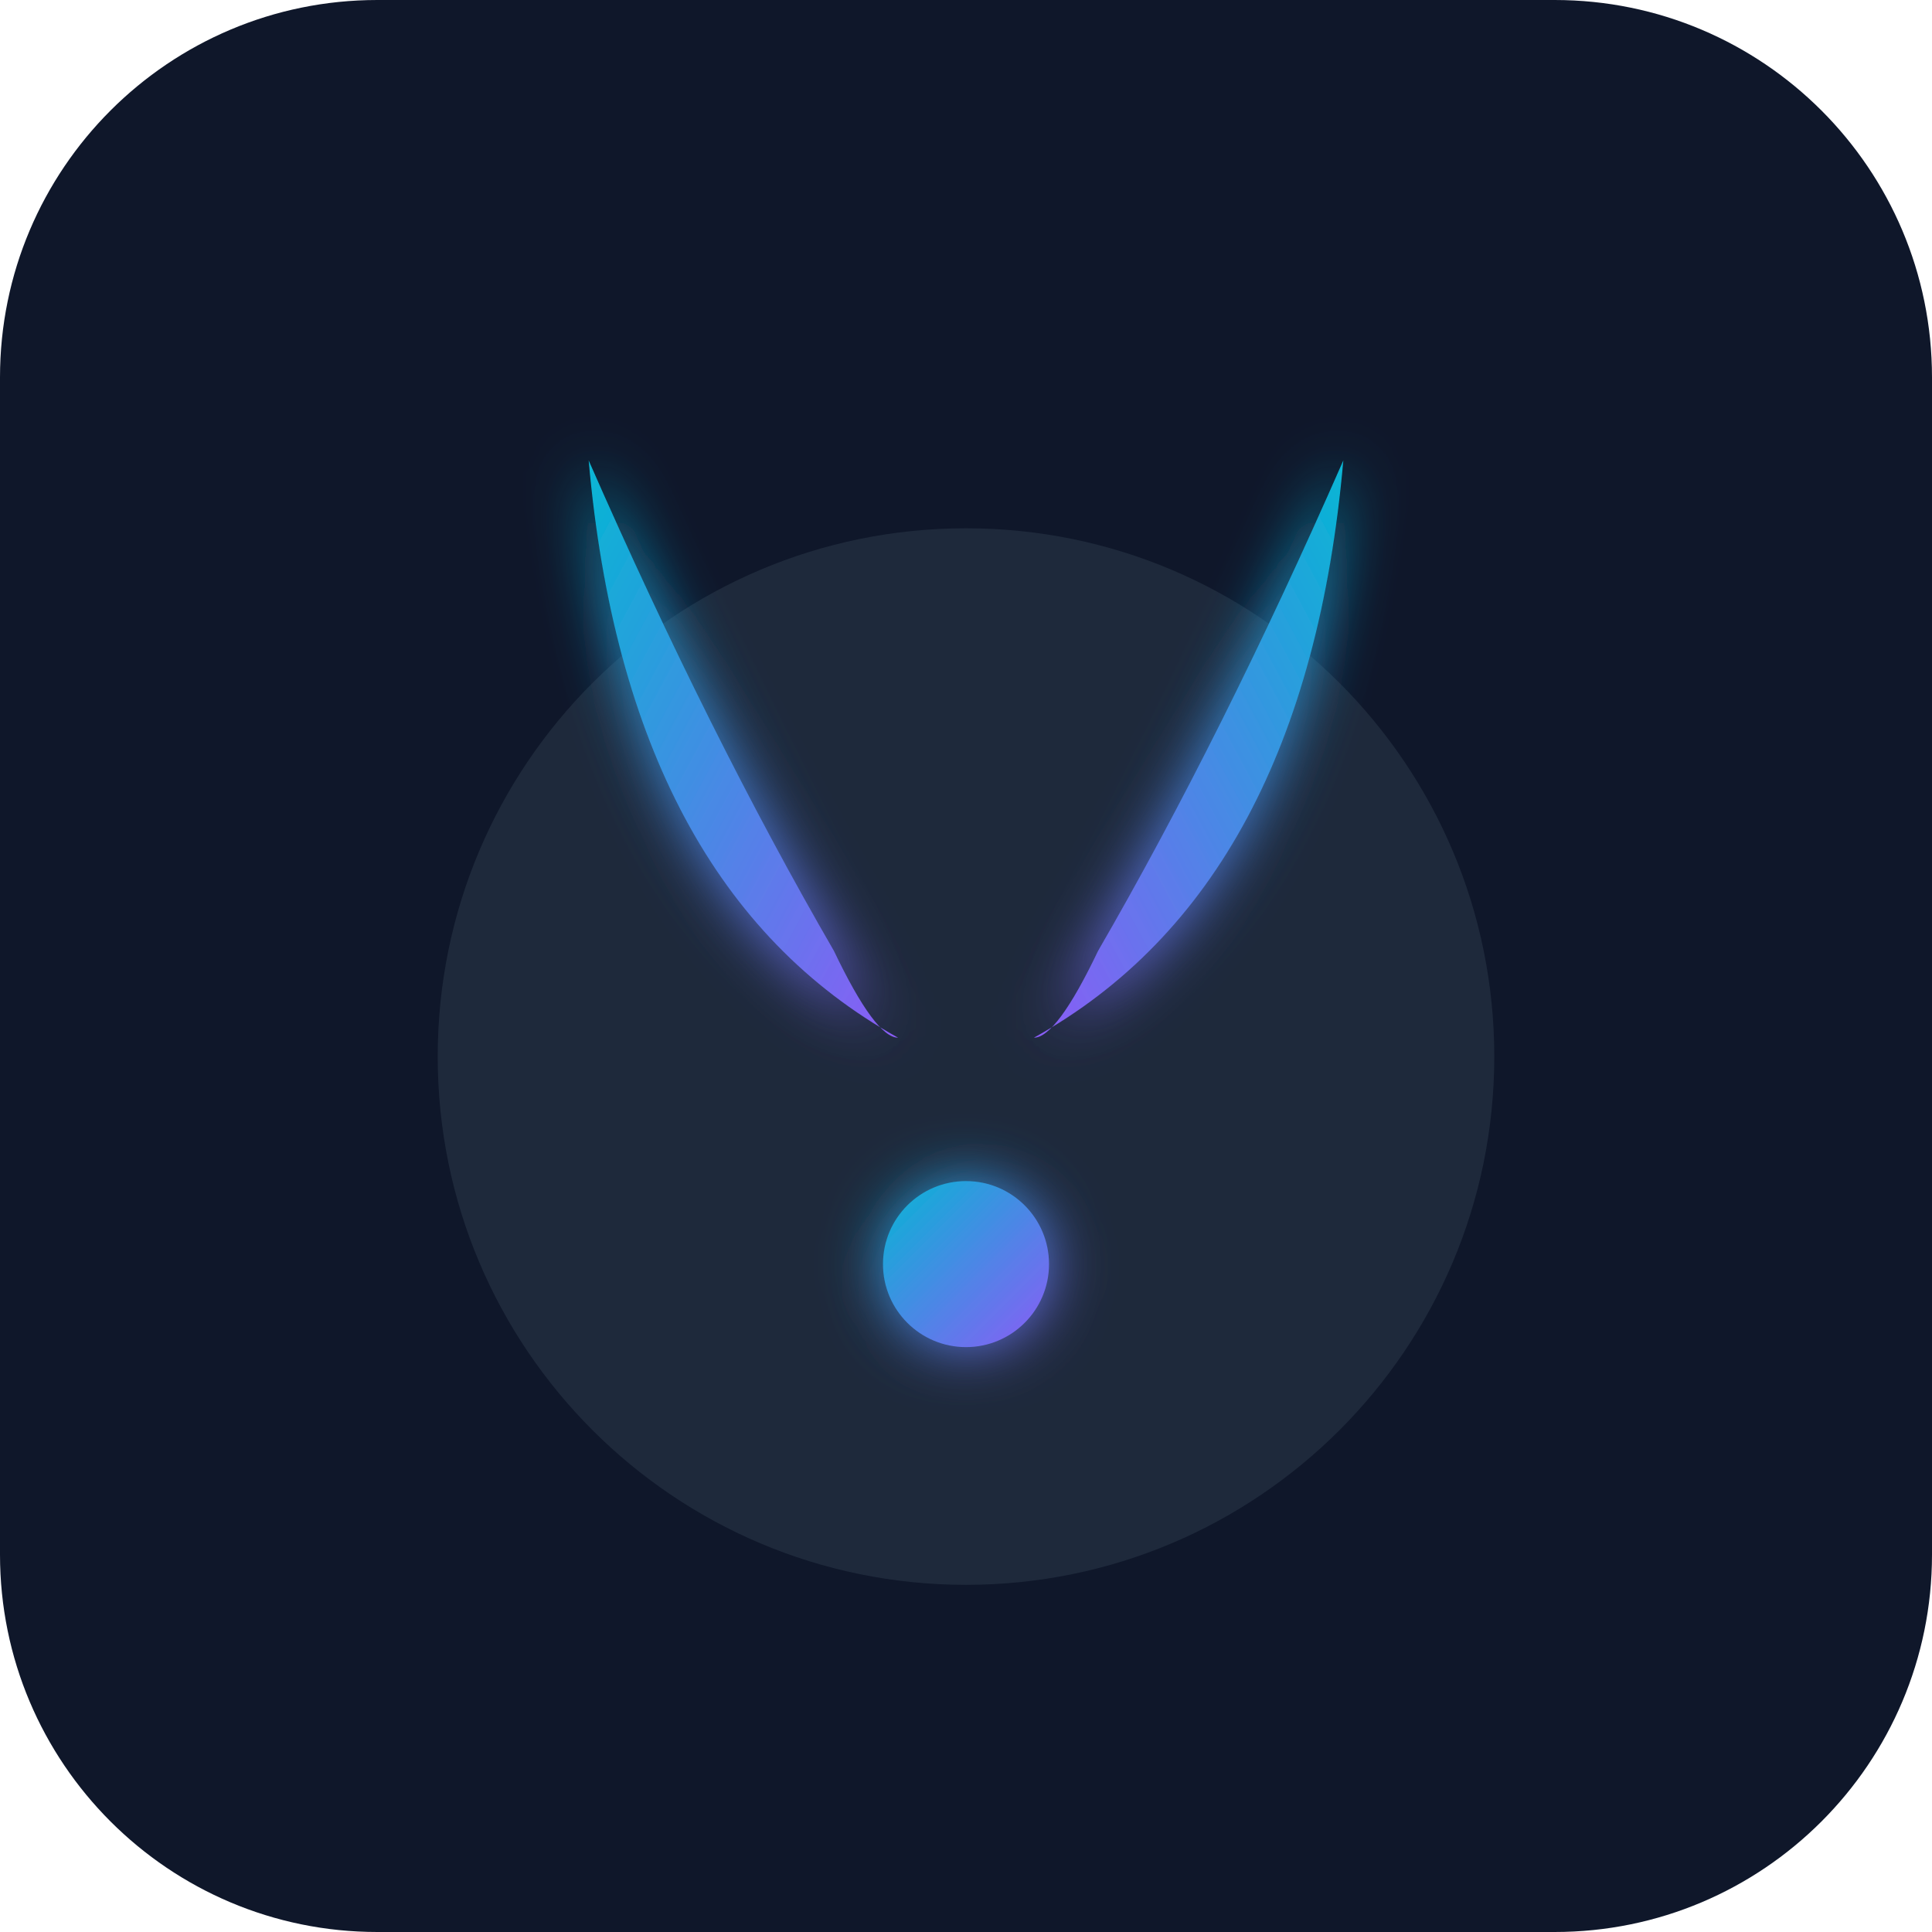
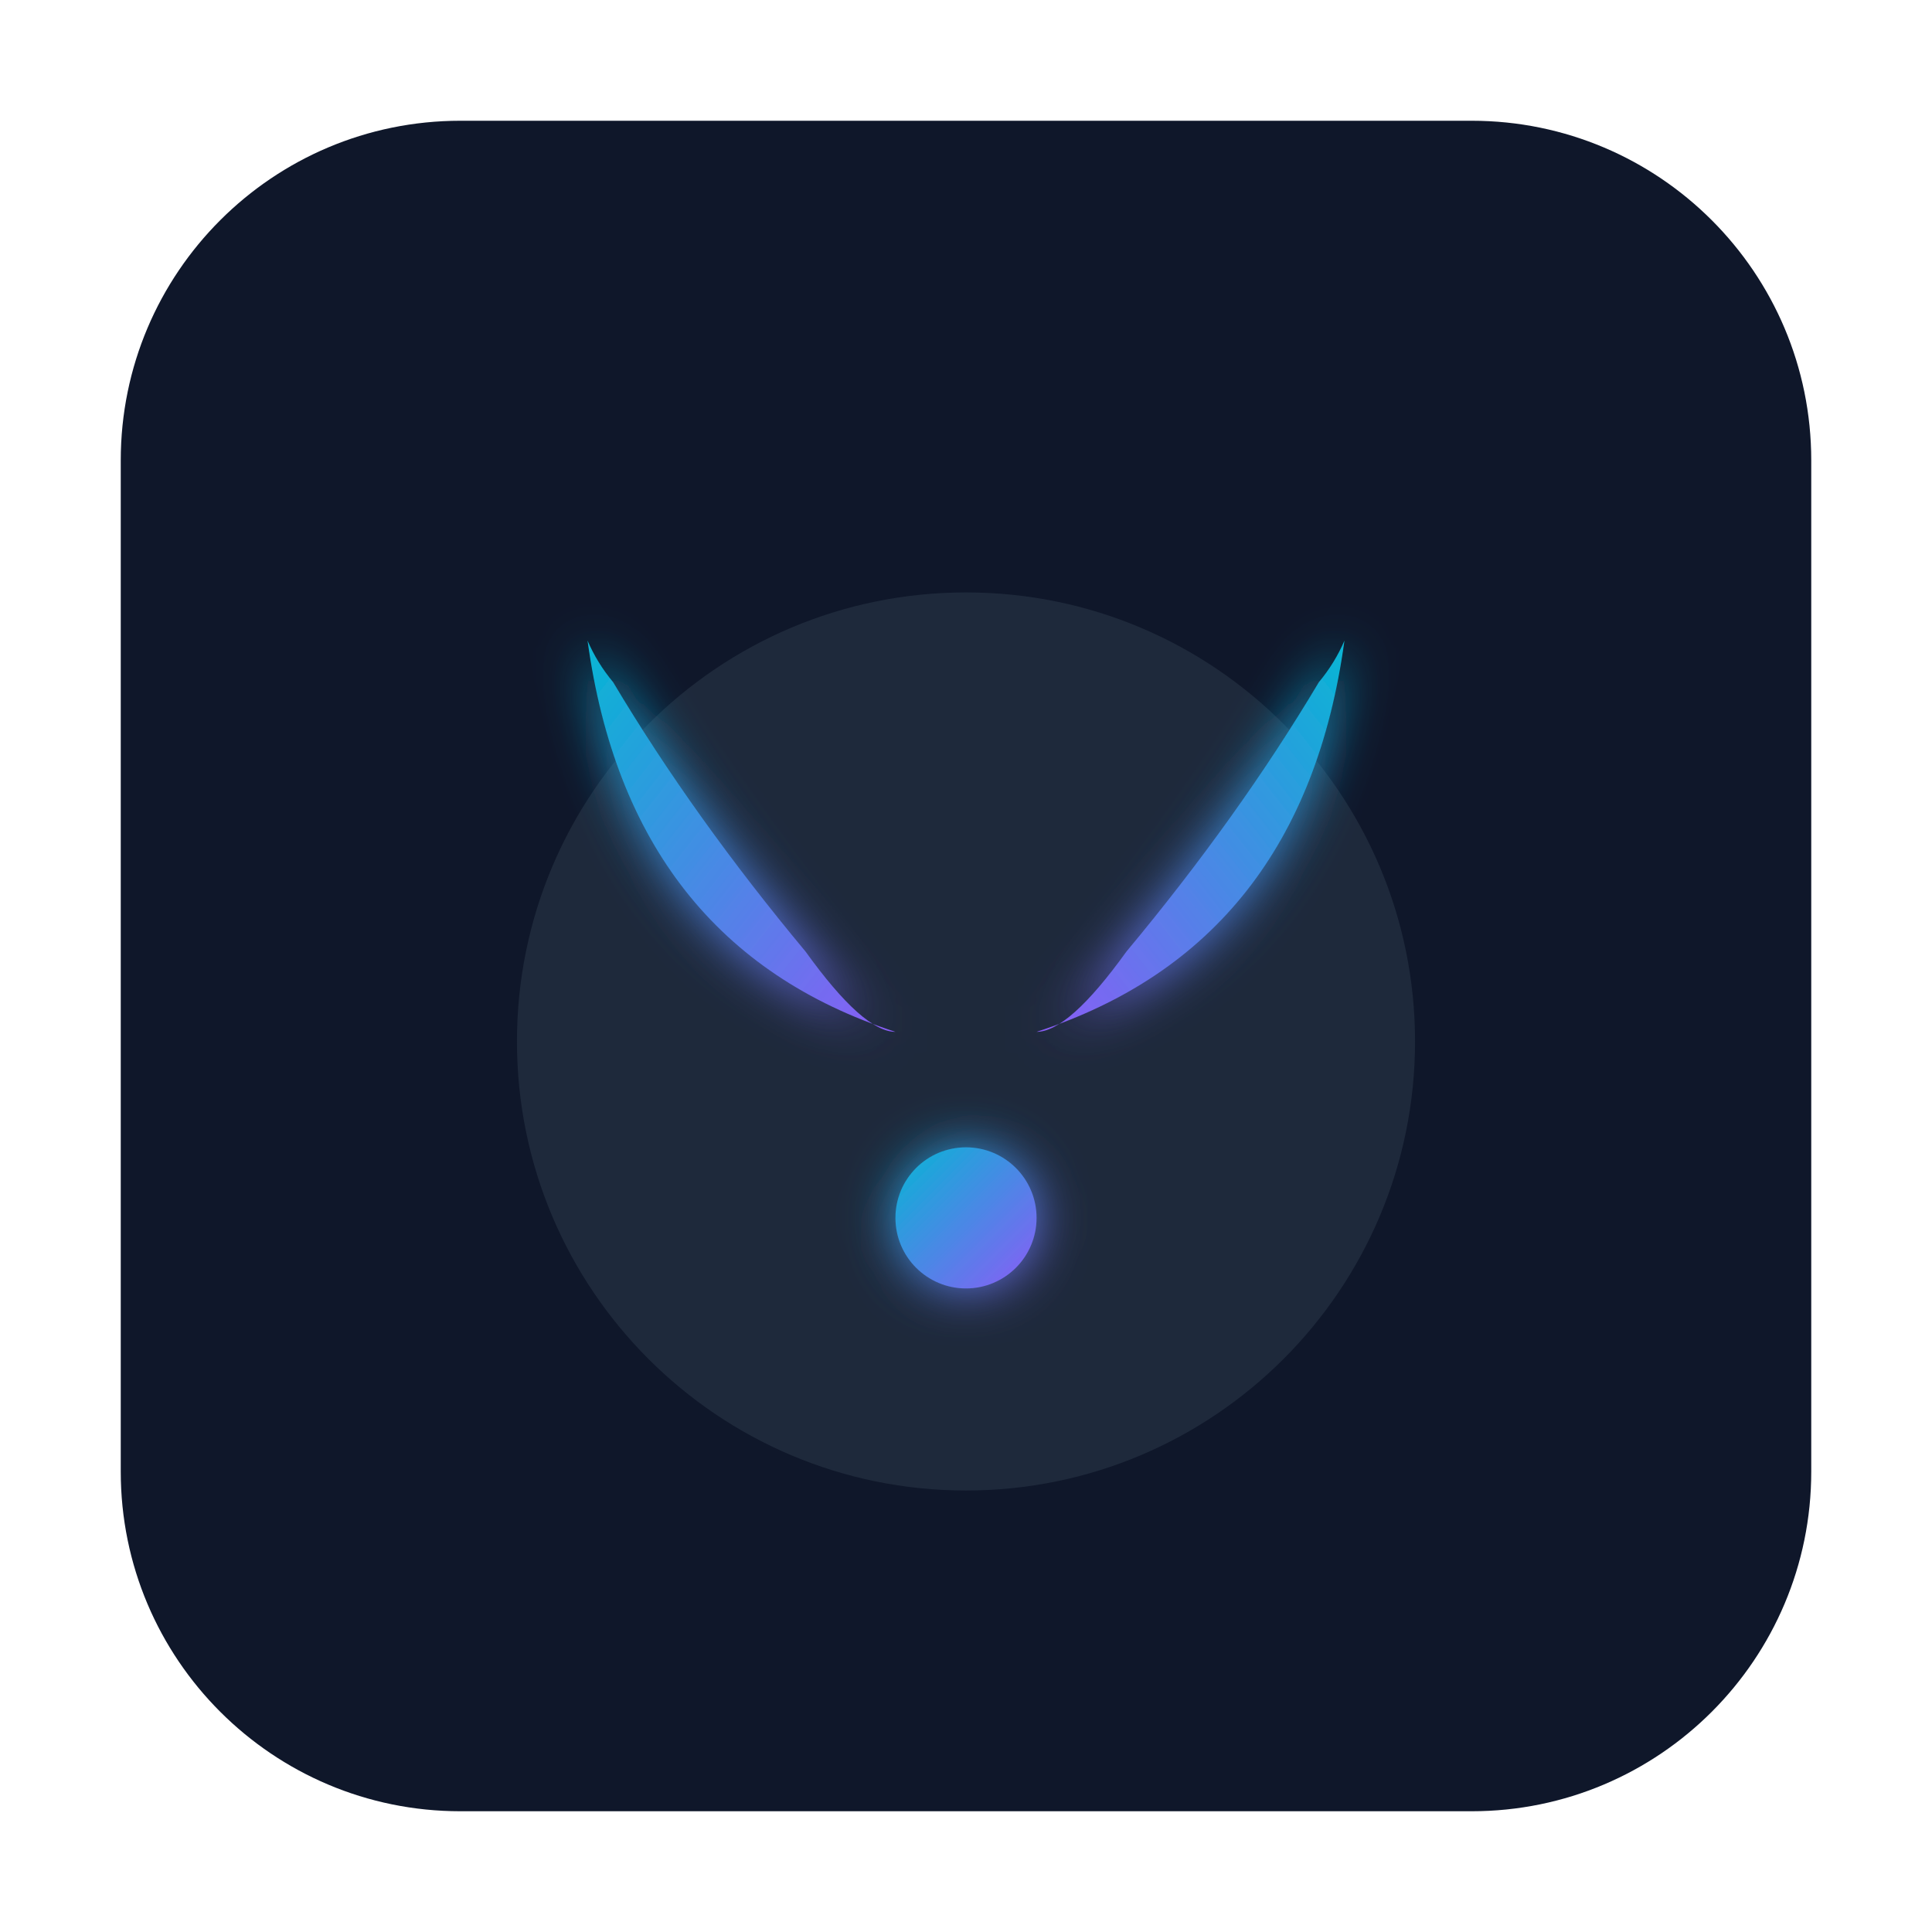
<svg xmlns="http://www.w3.org/2000/svg" viewBox="0 0 512 512" width="512" height="512">
  <defs>
-     <linearGradient id="grad" x1="0%" y1="0%" x2="100%" y2="100%">
+     <linearGradient id="gradApp" x1="0%" y1="0%" x2="100%" y2="100%">
      <stop offset="0%" stop-color="#06B6D4" />
      <stop offset="100%" stop-color="#8B5CF6" />
    </linearGradient>
-     <linearGradient id="grad2" x1="100%" y1="0%" x2="0%" y2="100%">
+     <linearGradient id="gradApp2" x1="100%" y1="0%" x2="0%" y2="100%">
      <stop offset="0%" stop-color="#06B6D4" />
      <stop offset="100%" stop-color="#8B5CF6" />
    </linearGradient>
-     <filter id="glow" x="-50%" y="-50%" width="200%" height="200%">
+     <filter id="glowApp" x="-50%" y="-50%" width="200%" height="200%">
      <feGaussianBlur stdDeviation="8" result="blur" />
      <feMerge>
        <feMergeNode in="blur" />
        <feMergeNode in="SourceGraphic" />
      </feMerge>
    </filter>
  </defs>
-   <rect width="512" height="512" rx="100" fill="#0F172A" />
-   <g transform="translate(256, 280)">
+   <rect x="32" y="32" width="448" height="448" rx="90" fill="#0F172A" />
+   <g transform="translate(256, 276) scale(0.85)">
    <circle cx="0" cy="0" r="140" fill="#1E293B" />
-     <path d="M-18 -5 Q-90 -45 -100 -158 Q-68 -85 -35 -28 Q-24 -5 -18 -5" fill="url(#grad)" filter="url(#glow)" />
-     <path d="M18 -5 Q90 -45 100 -158 Q68 -85 35 -28 Q24 -5 18 -5" fill="url(#grad2)" filter="url(#glow)" />
-     <circle cx="0" cy="55" r="22" fill="url(#grad)" filter="url(#glow)" />
+     <path d="M-22 -3 Q-105 -30 -118 -125 Q-115 -118 -110 -112 Q-85 -70 -50 -28 Q-32 -3 -22 -3" fill="url(#gradApp)" filter="url(#glowApp)" />
+     <path d="M22 -3 Q105 -30 118 -125 Q115 -118 110 -112 Q85 -70 50 -28 Q32 -3 22 -3" fill="url(#gradApp2)" filter="url(#glowApp)" />
+     <circle cx="0" cy="55" r="22" fill="url(#gradApp)" filter="url(#glowApp)" />
  </g>
</svg>
